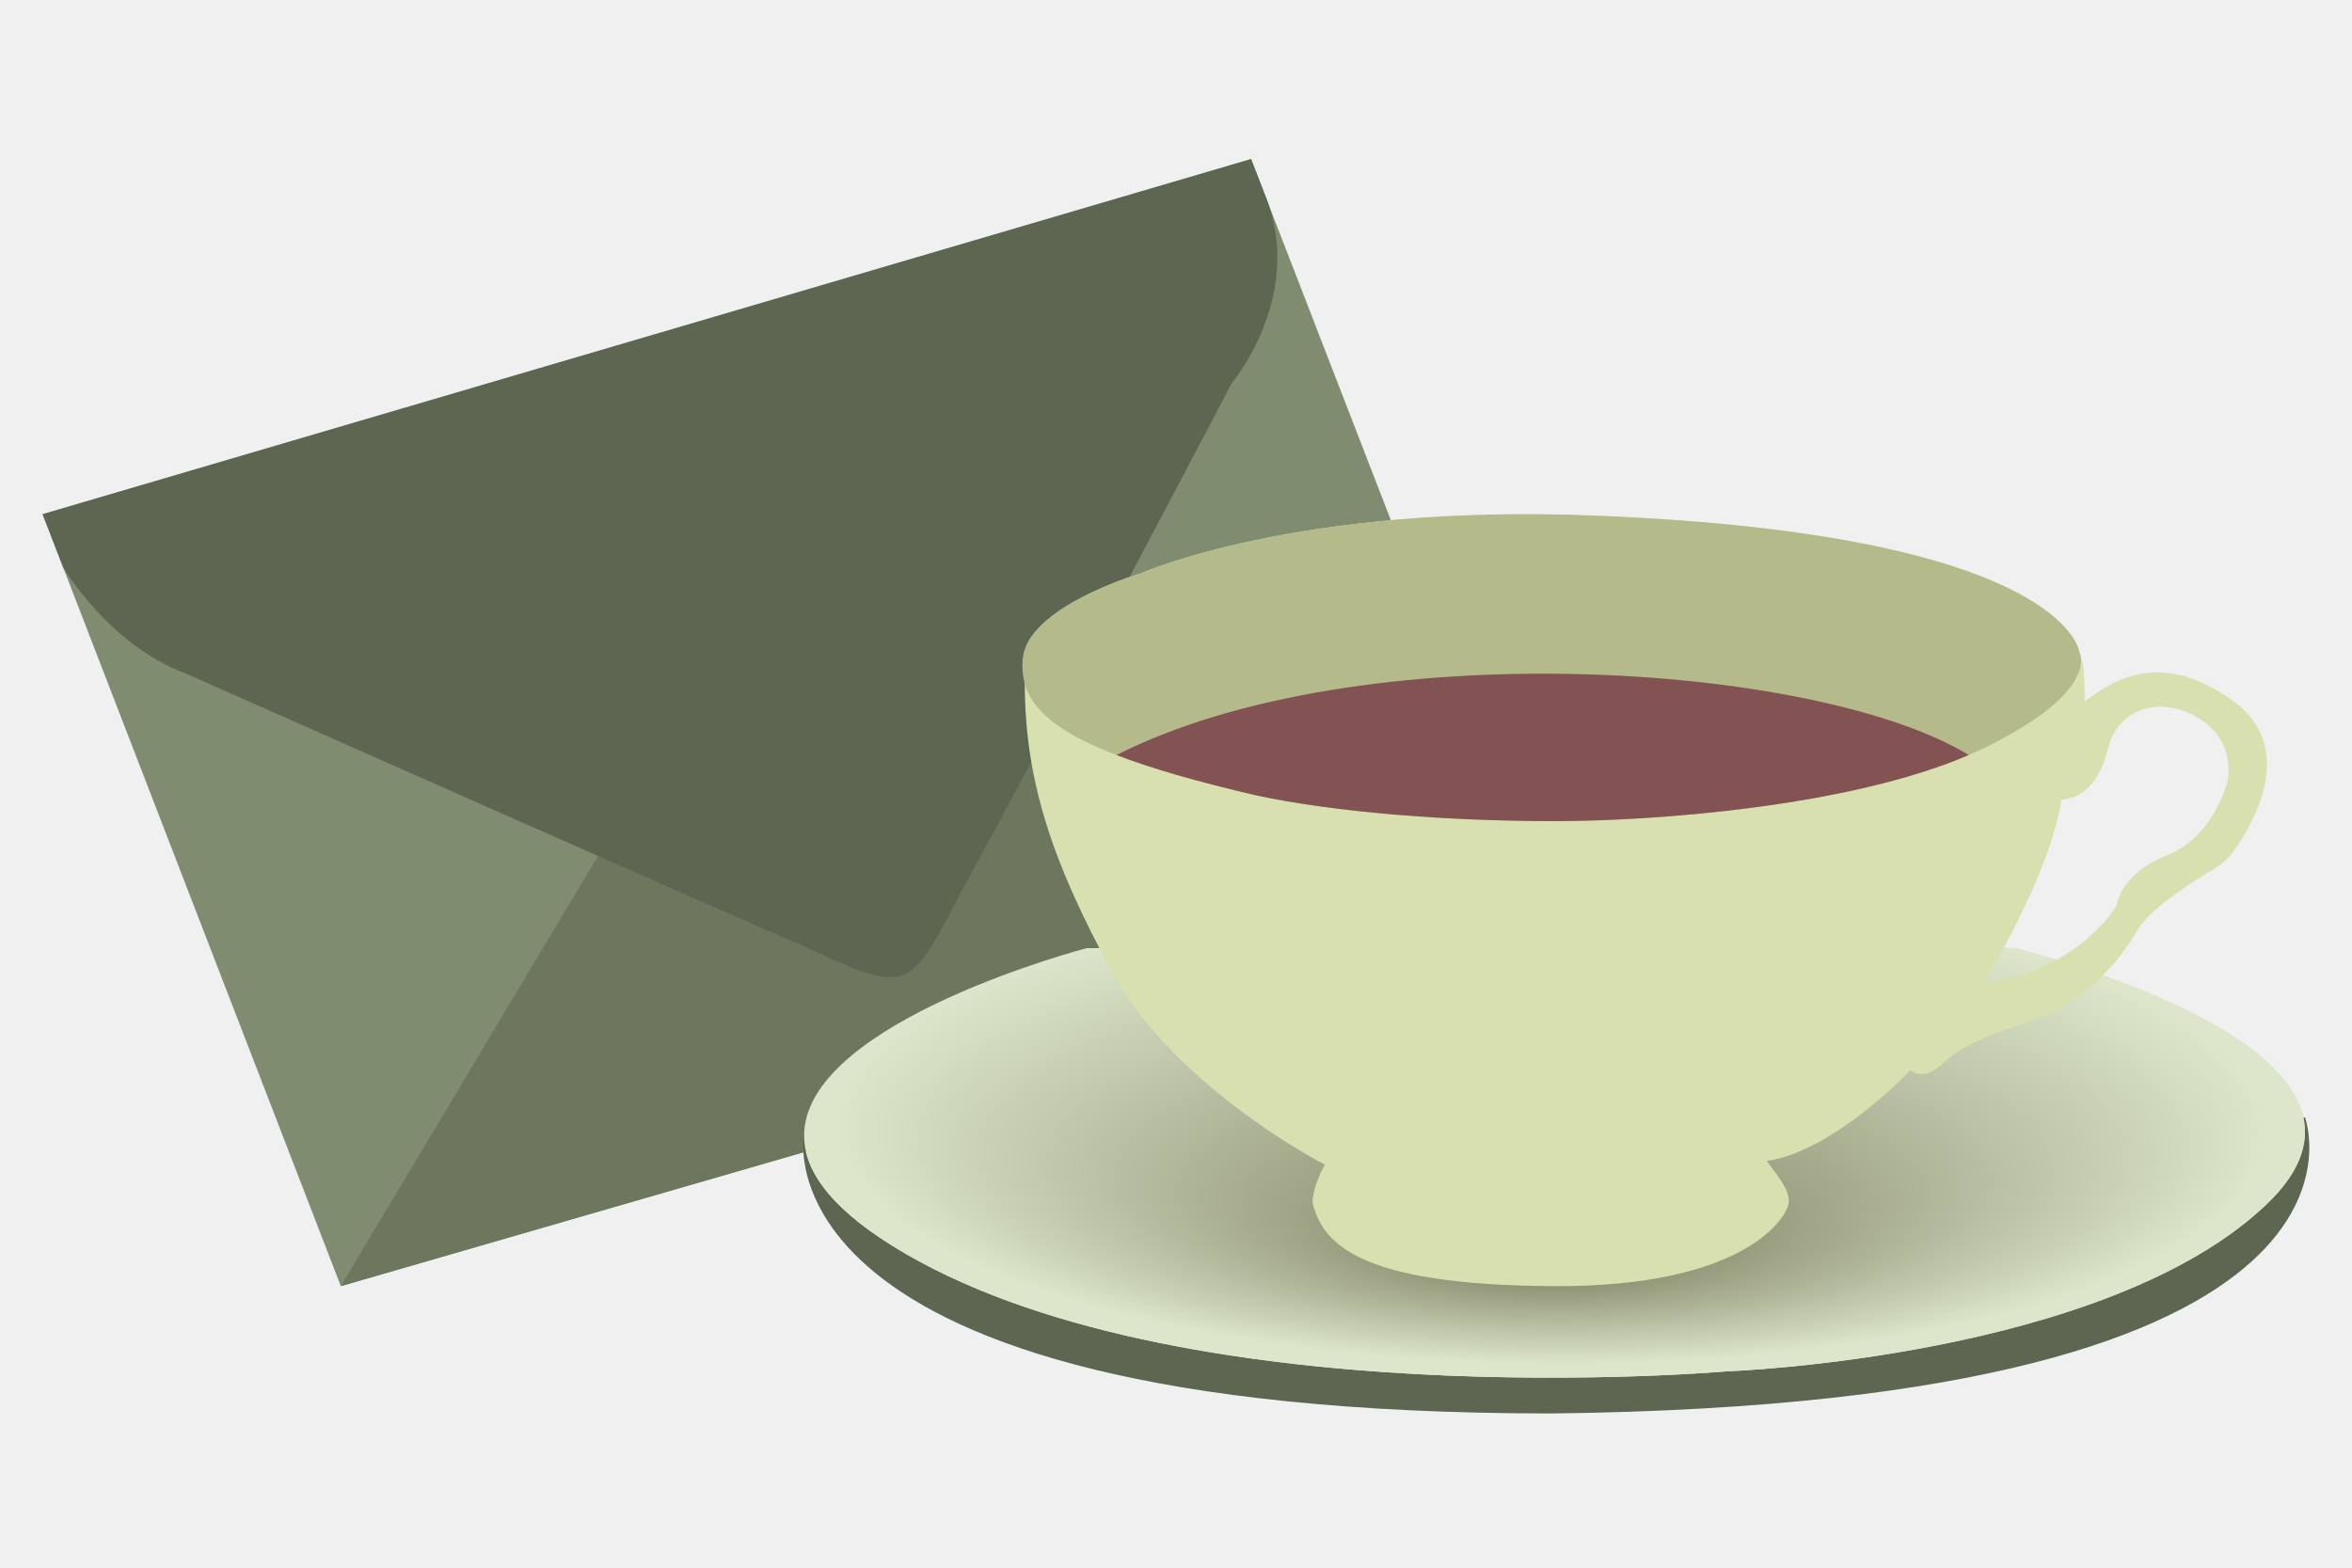
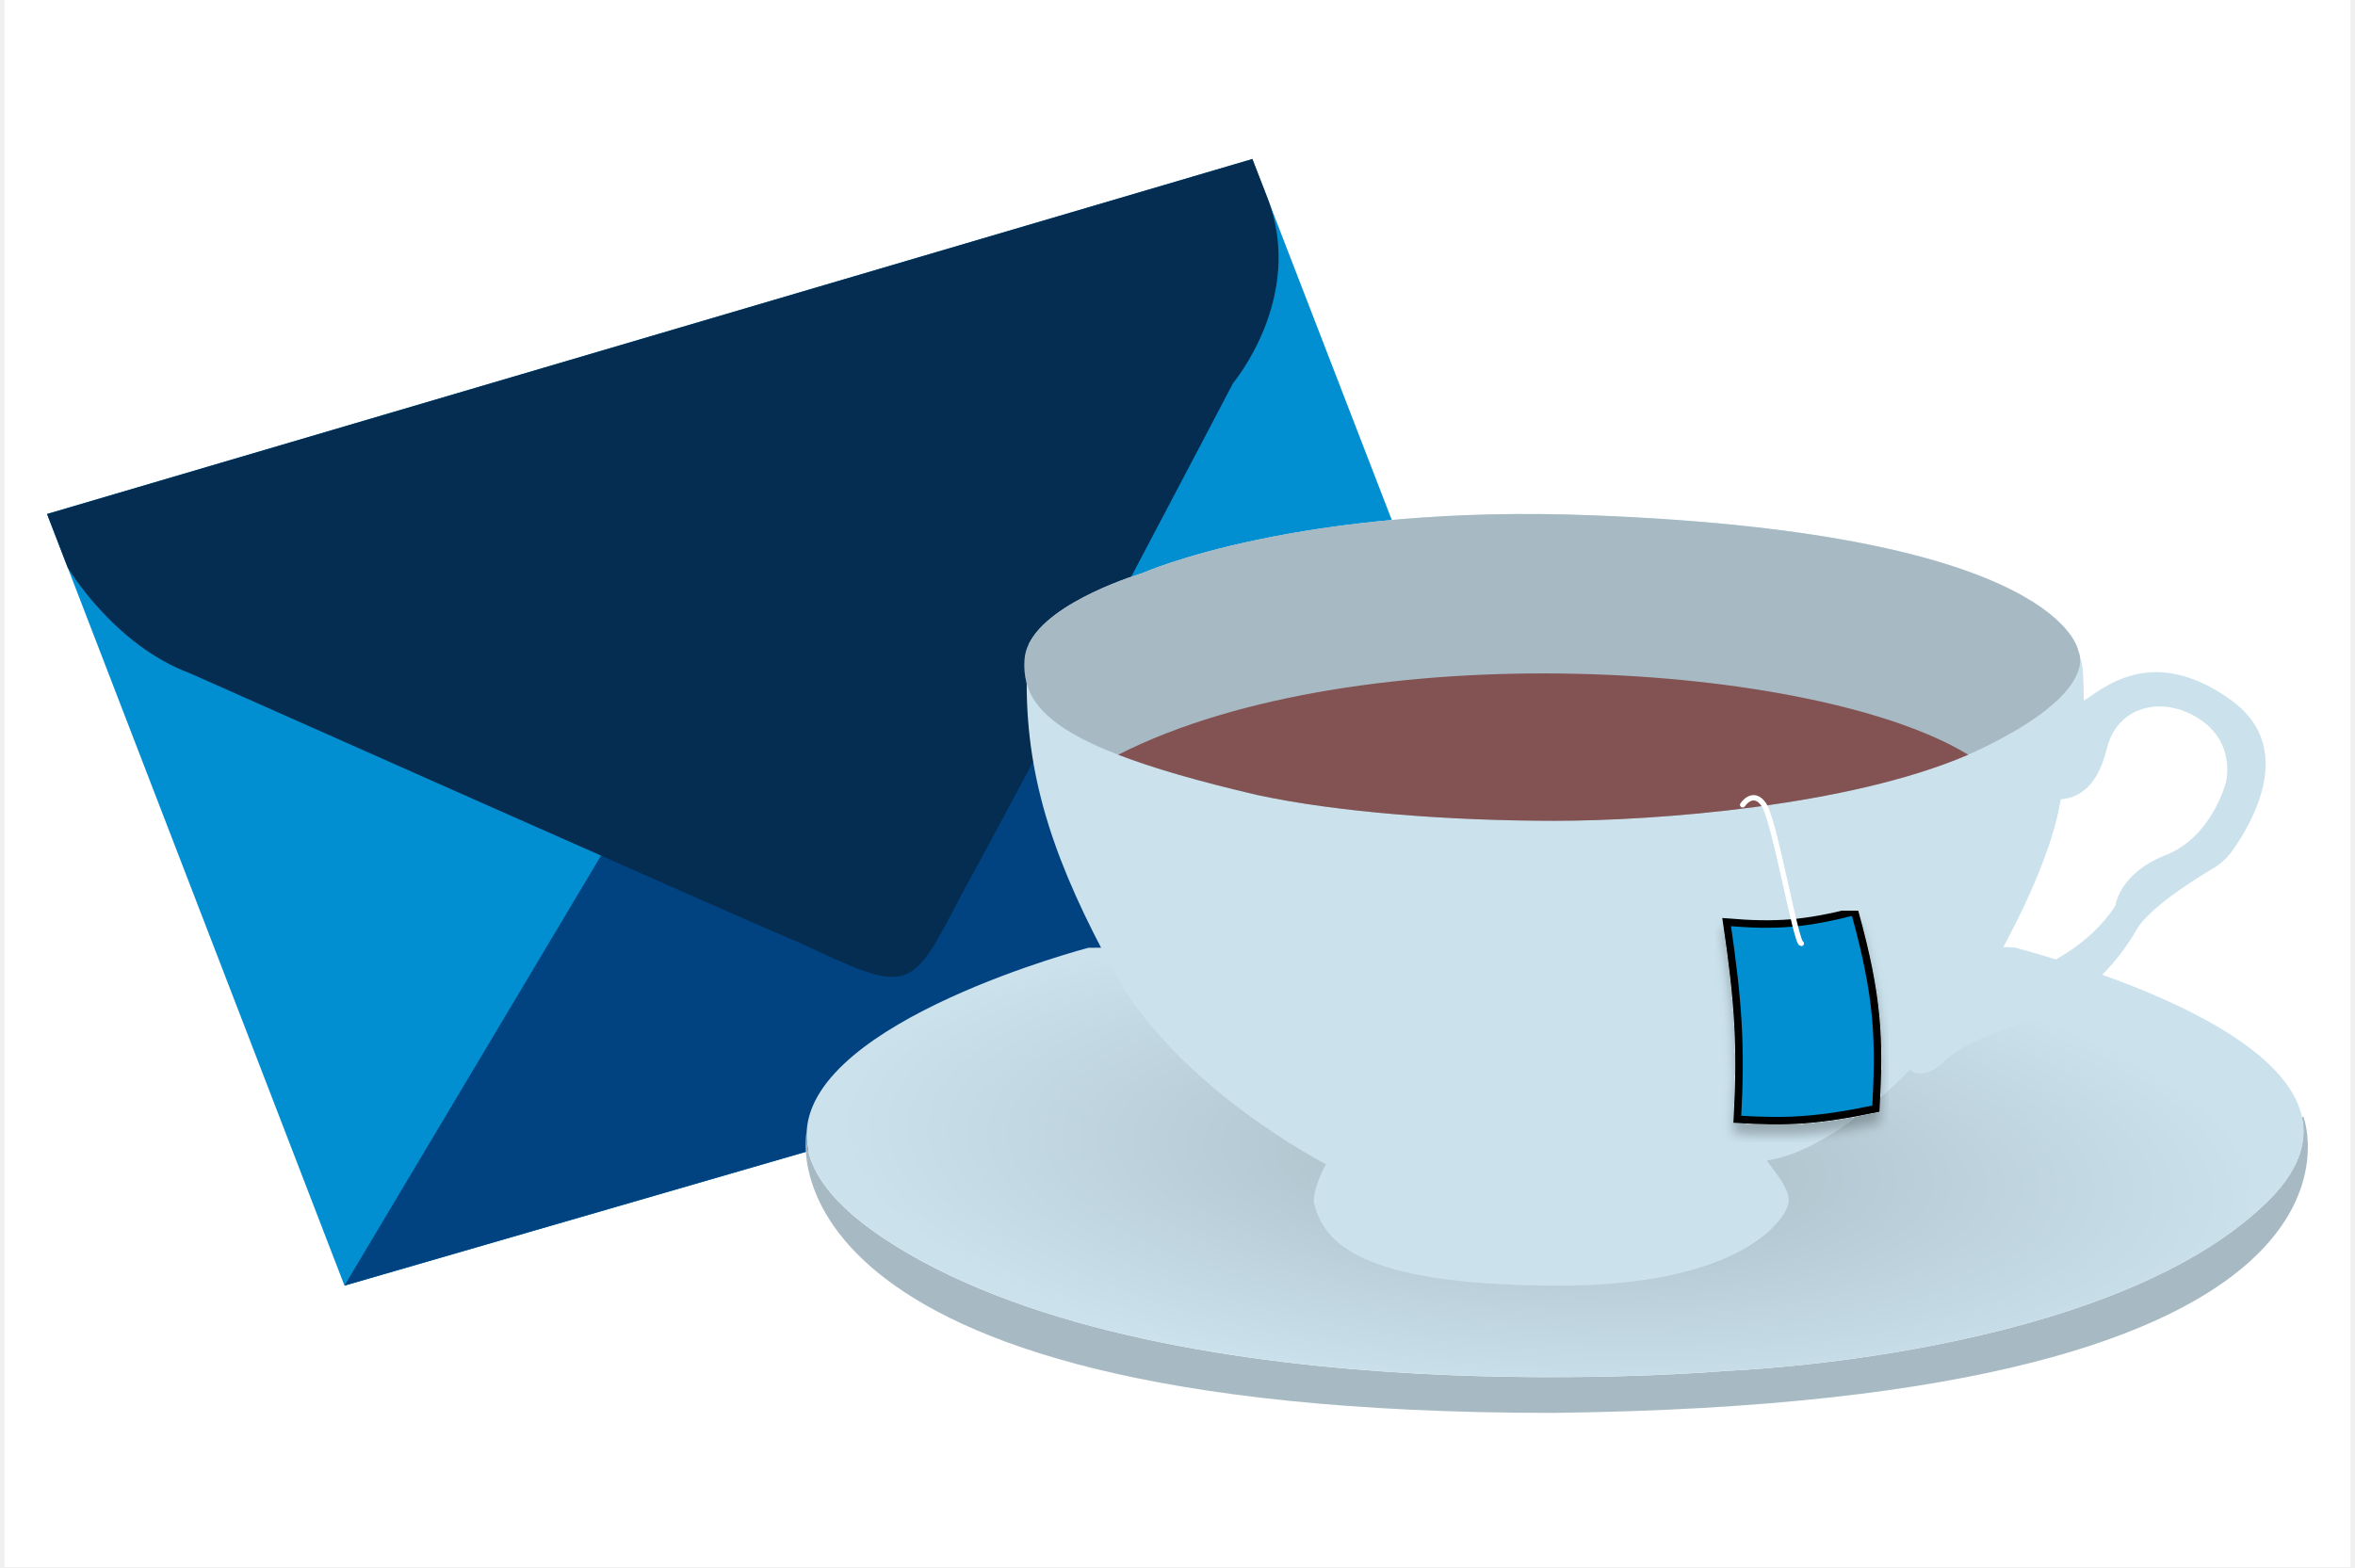
- <svg xmlns="http://www.w3.org/2000/svg" id="Layer_1" data-name="Layer 1" viewBox="0 0 750 500">
+ <svg xmlns="http://www.w3.org/2000/svg" width="314" height="209" viewBox="0 0 314 209" fill="none">
+   <rect width="312.789" height="209" transform="translate(0.605469)" fill="white" />
+   <path d="M6.272 68.552L45.93 171.464L206.975 124.756L166.979 21.218L6.272 68.552Z" fill="#018FD1" />
+   <path d="M45.93 171.463L103.212 75.424L206.974 124.756L45.93 171.463Z" fill="#014281" />
+   <path d="M25.365 89.812C25.365 89.812 101.715 123.774 106.624 125.739C121.325 132.607 121.325 132.607 128.177 119.356C138.949 99.71 164.419 51.08 164.419 51.08C164.419 51.08 174.082 39.61 169.006 26.418C165.67 17.816 166.992 21.201 166.992 21.201L6.272 68.552L9.012 75.658C9.012 75.658 15.085 85.991 25.365 89.812Z" fill="#052C51" />
+   <path d="M206.978 188.439C99.567 188.439 107.541 150.927 107.541 150.927C107.303 155.525 110.522 160.65 119.351 166.138C156.723 189.362 230.325 182.821 230.325 182.821C230.325 182.821 280.684 181.023 302.058 160.52C306.412 156.34 307.675 152.482 306.908 148.967H307.137C307.137 148.967 321.509 187.13 206.978 188.439Z" fill="#A7BAC3" />
+   <path d="M302.083 160.512C280.7 181.015 230.35 182.812 230.35 182.812C230.35 182.812 156.74 189.354 119.368 166.138C110.539 160.65 107.319 155.537 107.557 150.927C108.304 136.029 145.125 126.403 145.125 126.403C145.125 126.403 267.321 125.847 268.814 126.403C269.995 126.85 303.959 135.223 306.933 148.975C307.7 152.482 306.437 156.332 302.083 160.512Z" fill="url(#paint0_radial_206_2136)" />
+   <path d="M297.575 93.444C286.806 85.59 280.113 92.131 277.831 93.444C277.831 89.084 277.565 88.081 277.369 87.93C277.256 87.847 277.168 88.043 277.168 88.043L277.114 86.844C277.114 86.844 275.058 71.202 212.717 68.748C173.226 67.114 152.336 76.436 152.336 76.436C152.336 76.436 140.008 80.055 137.181 85.903C137.071 86.57 137 87.243 136.968 87.918C136.918 88.992 136.889 90.054 136.889 91.103C136.889 104.253 140.721 115.347 148.566 129.693C157.053 145.159 176.801 155.274 176.801 155.274C176.801 155.274 175.166 158.054 175.166 160.345C176.475 165.741 181.205 171.305 207.054 171.468C232.902 171.631 238.332 162.142 238.487 160.345C238.641 158.547 236.856 156.583 235.567 154.781C244.542 153.473 254.66 142.68 254.66 142.68C254.66 142.68 256.291 144.314 259.068 141.698C261.846 139.081 265.433 137.936 271.797 135.645C278.161 133.355 282.728 127.795 284.85 124.033C286.481 121.141 292.449 117.383 295.122 115.794C296.108 115.21 296.96 114.426 297.625 113.491C300.348 109.679 306.153 99.693 297.575 93.444ZM296.741 104.467C296.741 104.467 294.943 111.598 288.742 114.051C282.54 116.505 282.069 120.739 282.069 120.739C282.069 120.739 277.281 129.3 264.336 131.156C264.336 131.156 273.094 117.086 274.762 106.619C276.284 106.456 279.441 105.854 280.909 99.86C282.377 93.866 288.742 92.754 293.475 96.044C298.209 99.334 296.761 104.467 296.761 104.467H296.741Z" fill="#CBE2ED" />
+   <path d="M264.598 99.655C263.895 100.003 263.166 100.338 262.413 100.658C246.477 107.534 220.708 109.47 207.316 109.47C193.282 109.47 178.268 108.324 167.659 106.038C159.676 104.178 153.625 102.414 149.079 100.658C141.155 97.603 137.818 94.568 136.872 91.099C136.604 90.067 136.513 88.997 136.601 87.934C136.656 87.226 136.847 86.535 137.164 85.899C139.991 80.047 152.319 76.431 152.319 76.431C152.319 76.431 173.21 67.11 212.7 68.744C275.054 71.198 277.11 86.839 277.11 86.839C277.277 87.177 277.364 87.549 277.364 87.926C277.435 89.824 276.009 94.05 264.598 99.655Z" fill="#A7BAC4" />
+   <path d="M262.426 100.658C246.49 107.534 220.72 109.47 207.329 109.47C193.295 109.47 178.281 108.324 167.671 106.038C159.689 104.178 153.638 102.414 149.092 100.658C181.272 84.302 242.078 88.227 262.426 100.658Z" fill="#835353" />
+   <g filter="url(#filter0_d_206_2136)">
+     <path d="M230.221 122.983C231.789 133.723 232.177 139.513 231.643 149.285C238.343 149.694 242.363 149.477 250.125 147.863C250.617 138.704 250.493 133.104 247.282 121.561C240.626 123.238 236.85 123.535 230.221 122.983Z" fill="#018FD1" />
+     <path d="M230.221 122.983C231.789 133.723 232.177 139.513 231.643 149.285C238.343 149.694 242.363 149.477 250.125 147.863C250.617 138.704 250.493 133.104 247.282 121.561C240.626 123.238 236.85 123.535 230.221 122.983Z" stroke="black" />
+   </g>
+   <path d="M232.354 107.343C232.827 106.633 234.06 105.637 235.197 107.343C236.619 109.476 239.462 125.826 240.173 125.826" stroke="white" stroke-width="0.711" stroke-linecap="round" />
  <defs>
-     <radialGradient id="radial-gradient" cx="494.9" cy="359.5" fy="219.563" r="238.48" gradientTransform="translate(989.03 479.54) rotate(-179.63) scale(1 0.33)" gradientUnits="userSpaceOnUse">
-       <stop offset="0" stop-color="#575756" />
-       <stop offset="0.03" stop-color="#808262" />
-       <stop offset="0.36" stop-color="#a2a789" />
-       <stop offset="0.96" stop-color="#dde6cb" />
+     <filter id="filter0_d_206_2136" x="228.799" y="121.561" width="22.964" height="30.747" filterUnits="userSpaceOnUse" color-interpolation-filters="sRGB">
+       <feFlood flood-opacity="0" result="BackgroundImageFix" />
+       <feColorMatrix in="SourceAlpha" type="matrix" values="0 0 0 0 0 0 0 0 0 0 0 0 0 0 0 0 0 0 127 0" result="hardAlpha" />
+       <feOffset dy="1.422" />
+       <feGaussianBlur stdDeviation="0.711" />
+       <feComposite in2="hardAlpha" operator="out" />
+       <feColorMatrix type="matrix" values="0 0 0 0 0 0 0 0 0 0 0 0 0 0 0 0 0 0 0.25 0" />
+       <feBlend mode="normal" in2="BackgroundImageFix" result="effect1_dropShadow_206_2136" />
+       <feBlend mode="normal" in="SourceGraphic" in2="effect1_dropShadow_206_2136" result="shape" />
+     </filter>
+     <radialGradient id="paint0_radial_206_2136" cx="0" cy="0" r="1" gradientUnits="userSpaceOnUse" gradientTransform="translate(206.761 154.973) rotate(-176.485) scale(99.3988 32.8762)">
+       <stop stop-color="#A7BAC3" />
+       <stop offset="0.96" stop-color="#CBE2ED" />
    </radialGradient>
  </defs>
-   <g>
-     <g>
-       <polygon points="13.59 164 108.68 410.2 494.83 298.46 398.93 50.76 13.59 164" fill="#7f8c6f" />
-       <polygon points="108.68 410.2 246.03 180.44 494.83 298.46 108.68 410.2" fill="#6c775d" />
-       <path d="M59.37,214.86s183.07,81.25,194.84,85.95c35.25,16.43,35.25,16.43,51.68-15.27,25.83-47,86.9-163.34,86.9-163.34s23.17-27.44,11-59c-8-20.58-4.83-12.48-4.83-12.48L13.59,164l6.57,17S34.72,205.72,59.37,214.86Z" fill="#5c6651" />
-     </g>
-     <g>
-       <path d="M494.84,450.81c-257.55,0-238.43-89.74-238.43-89.74h0c-.57,11,7.15,23.26,28.32,36.39,89.61,55.56,266.09,39.91,266.09,39.91s120.75-4.3,172-53.35c10.44-10,13.47-19.23,11.63-27.64H735S769.46,447.68,494.84,450.81Z" fill="#5c6651" />
-       <path d="M722.88,384c-51.27,49.05-172,53.35-172,53.35S374.38,453,284.77,397.46c-21.17-13.13-28.89-25.36-28.32-36.39,1.79-35.64,90.08-58.67,90.08-58.67s293-1.33,296.58,0c2.83,1.07,84.27,21.1,91.4,54C736.35,364.79,733.32,374,722.88,384Z" fill="url(#radial-gradient)" />
-       <path d="M712.07,223.55c-25.82-18.79-41.87-3.14-47.34,0,0-10.43-.64-12.83-1.11-13.19-.27-.2-.48.27-.48.27l-.13-2.87h0s-4.93-37.42-154.41-43.29c-94.69-3.91-144.78,18.39-144.78,18.39s-29.56,8.66-36.34,22.65a42.42,42.42,0,0,0-.51,4.82c-.12,2.57-.19,5.11-.19,7.62,0,31.46,9.19,58,28,92.32,20.35,37,67.7,61.2,67.7,61.2s-3.92,6.65-3.92,12.13c3.14,12.91,14.48,26.22,76.46,26.61s75-22.31,75.37-26.61-3.91-9-7-13.31c21.52-3.13,45.78-28.95,45.78-28.95s3.91,3.91,10.57-2.35,15.26-9,30.52-14.48,26.21-18.78,31.3-27.78c3.91-6.92,18.22-15.91,24.63-19.71a19.66,19.66,0,0,0,6-5.51C718.72,262.39,732.64,238.5,712.07,223.55Zm-2,26.37s-4.31,17.06-19.18,22.93-16,16-16,16-11.48,20.48-42.52,24.92c0,0,21-33.66,25-58.7,3.65-.39,11.22-1.83,14.74-16.17s18.78-17,30.13-9.13S710.12,249.92,710.12,249.92Z" fill="#d8e0af" />
-       <path d="M633,238.41q-2.53,1.25-5.24,2.4c-38.21,16.45-100,21.08-132.11,21.08-33.65,0-69.65-2.74-95.09-8.21-19.14-4.45-33.65-8.67-44.55-12.87-19-7.31-27-14.57-29.27-22.87a22.67,22.67,0,0,1-.65-7.57,13.19,13.19,0,0,1,1.35-4.87c6.78-14,36.34-22.65,36.34-22.65s50.09-22.3,144.78-18.39C658.07,170.33,663,207.75,663,207.75h0a5.86,5.86,0,0,1,.61,2.6C663.78,214.89,660.36,225,633,238.41Z" fill="#b4ba8a" />
-       <path d="M627.79,240.81c-38.21,16.45-100,21.08-132.11,21.08-33.65,0-69.65-2.74-95.09-8.21-19.14-4.45-33.65-8.67-44.55-12.87C433.2,201.68,579,211.07,627.79,240.81Z" fill="#835353" />
-     </g>
-   </g>
</svg>
